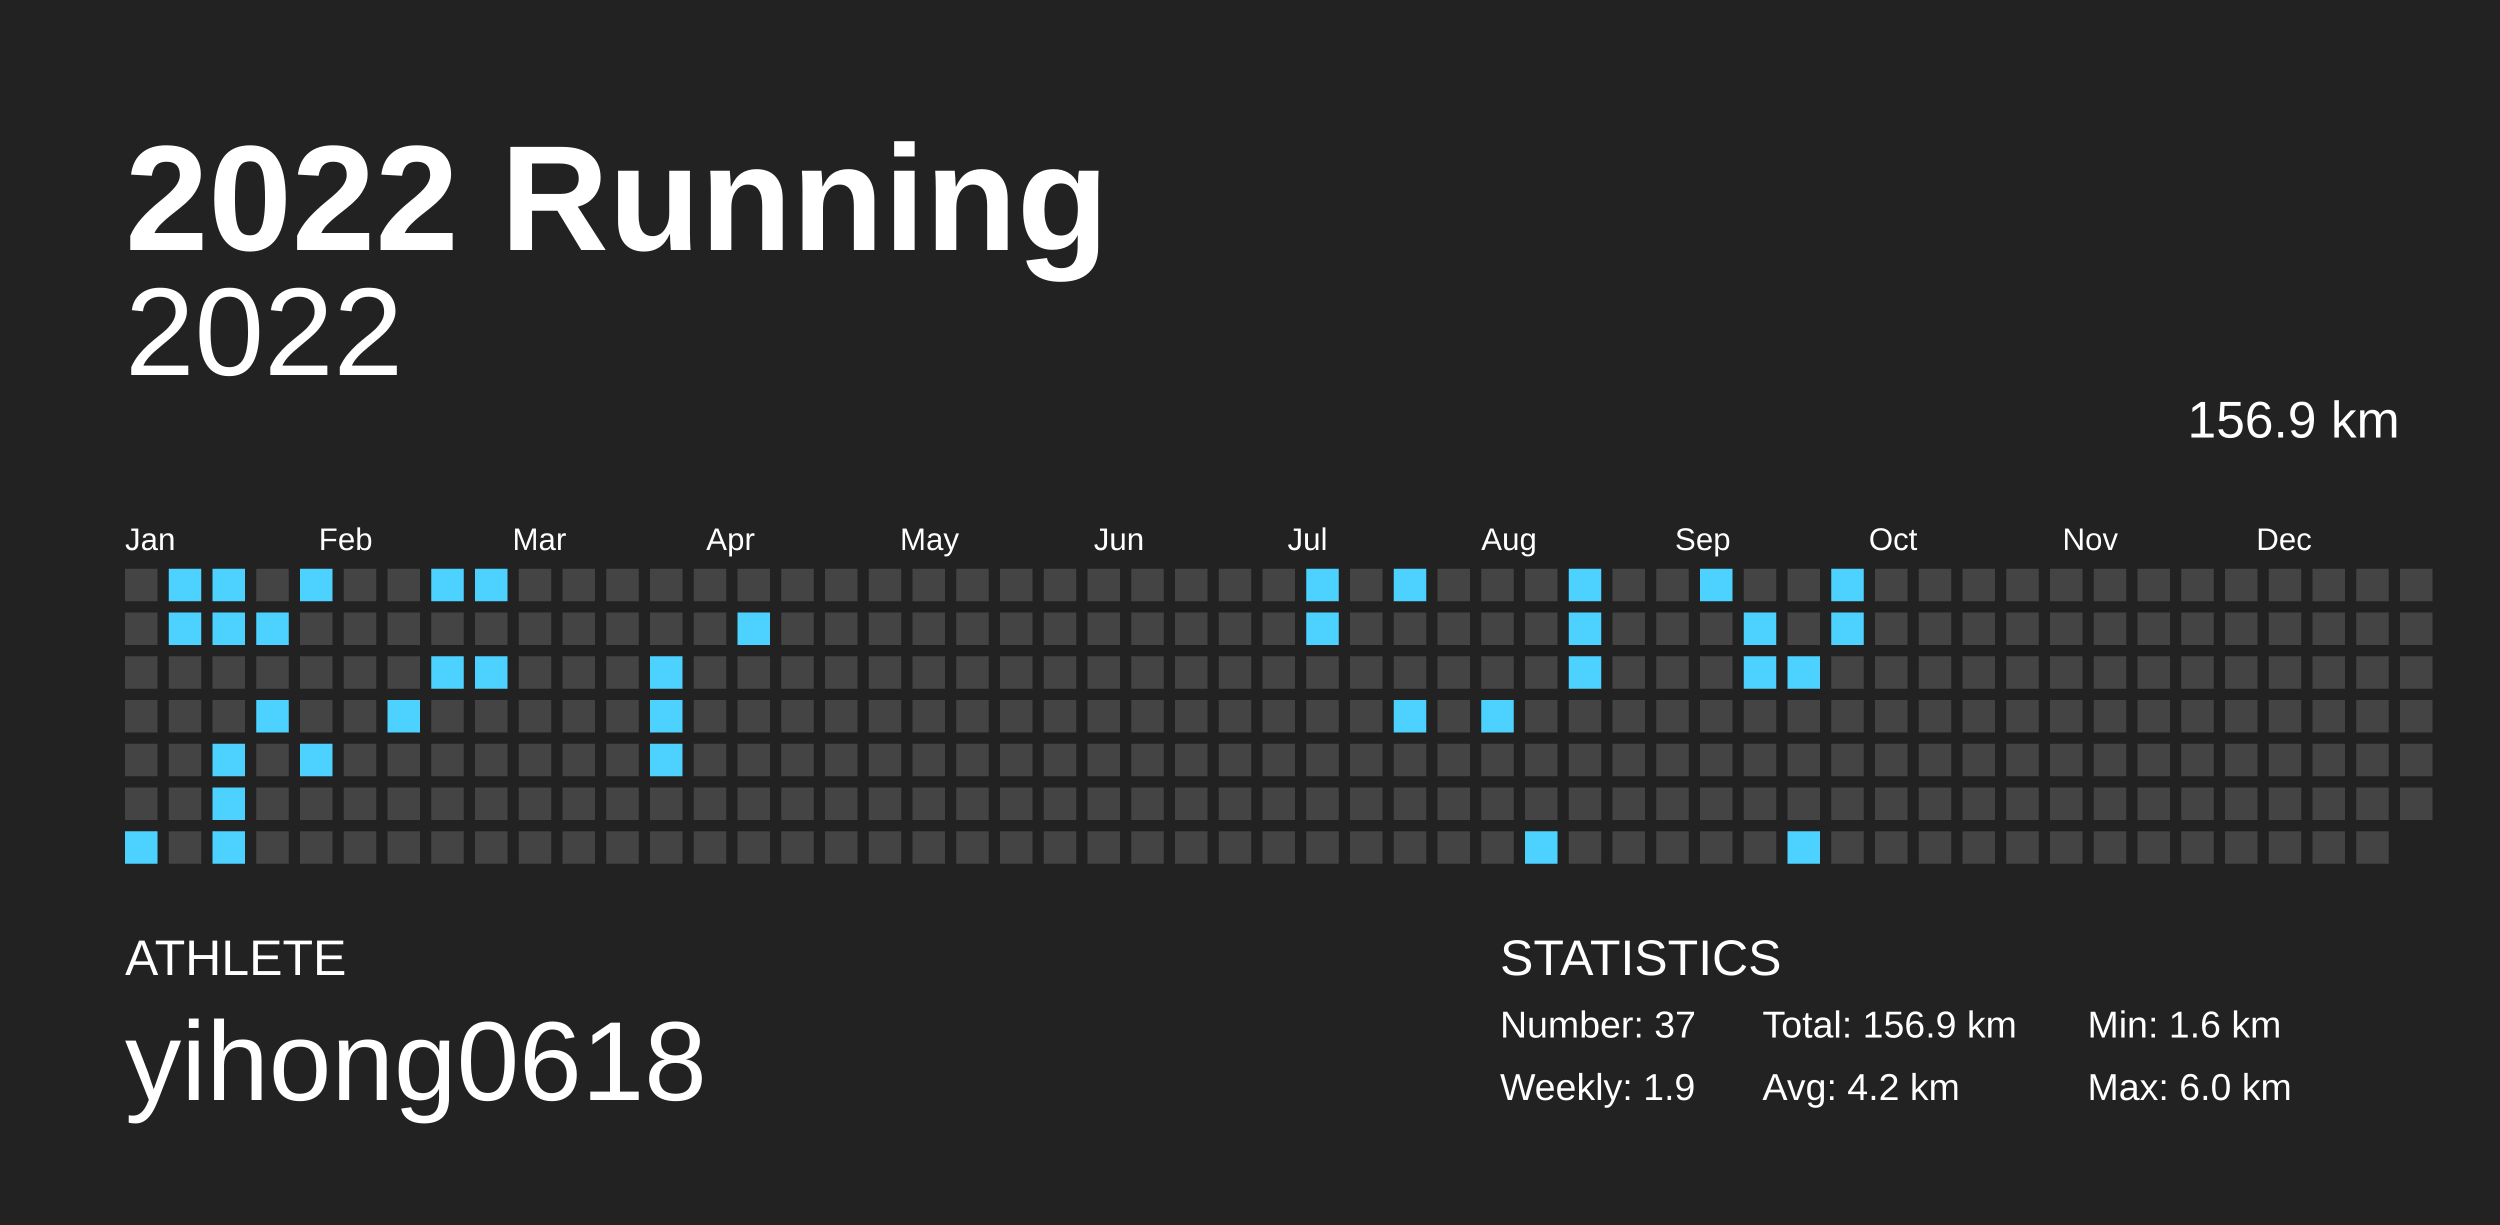
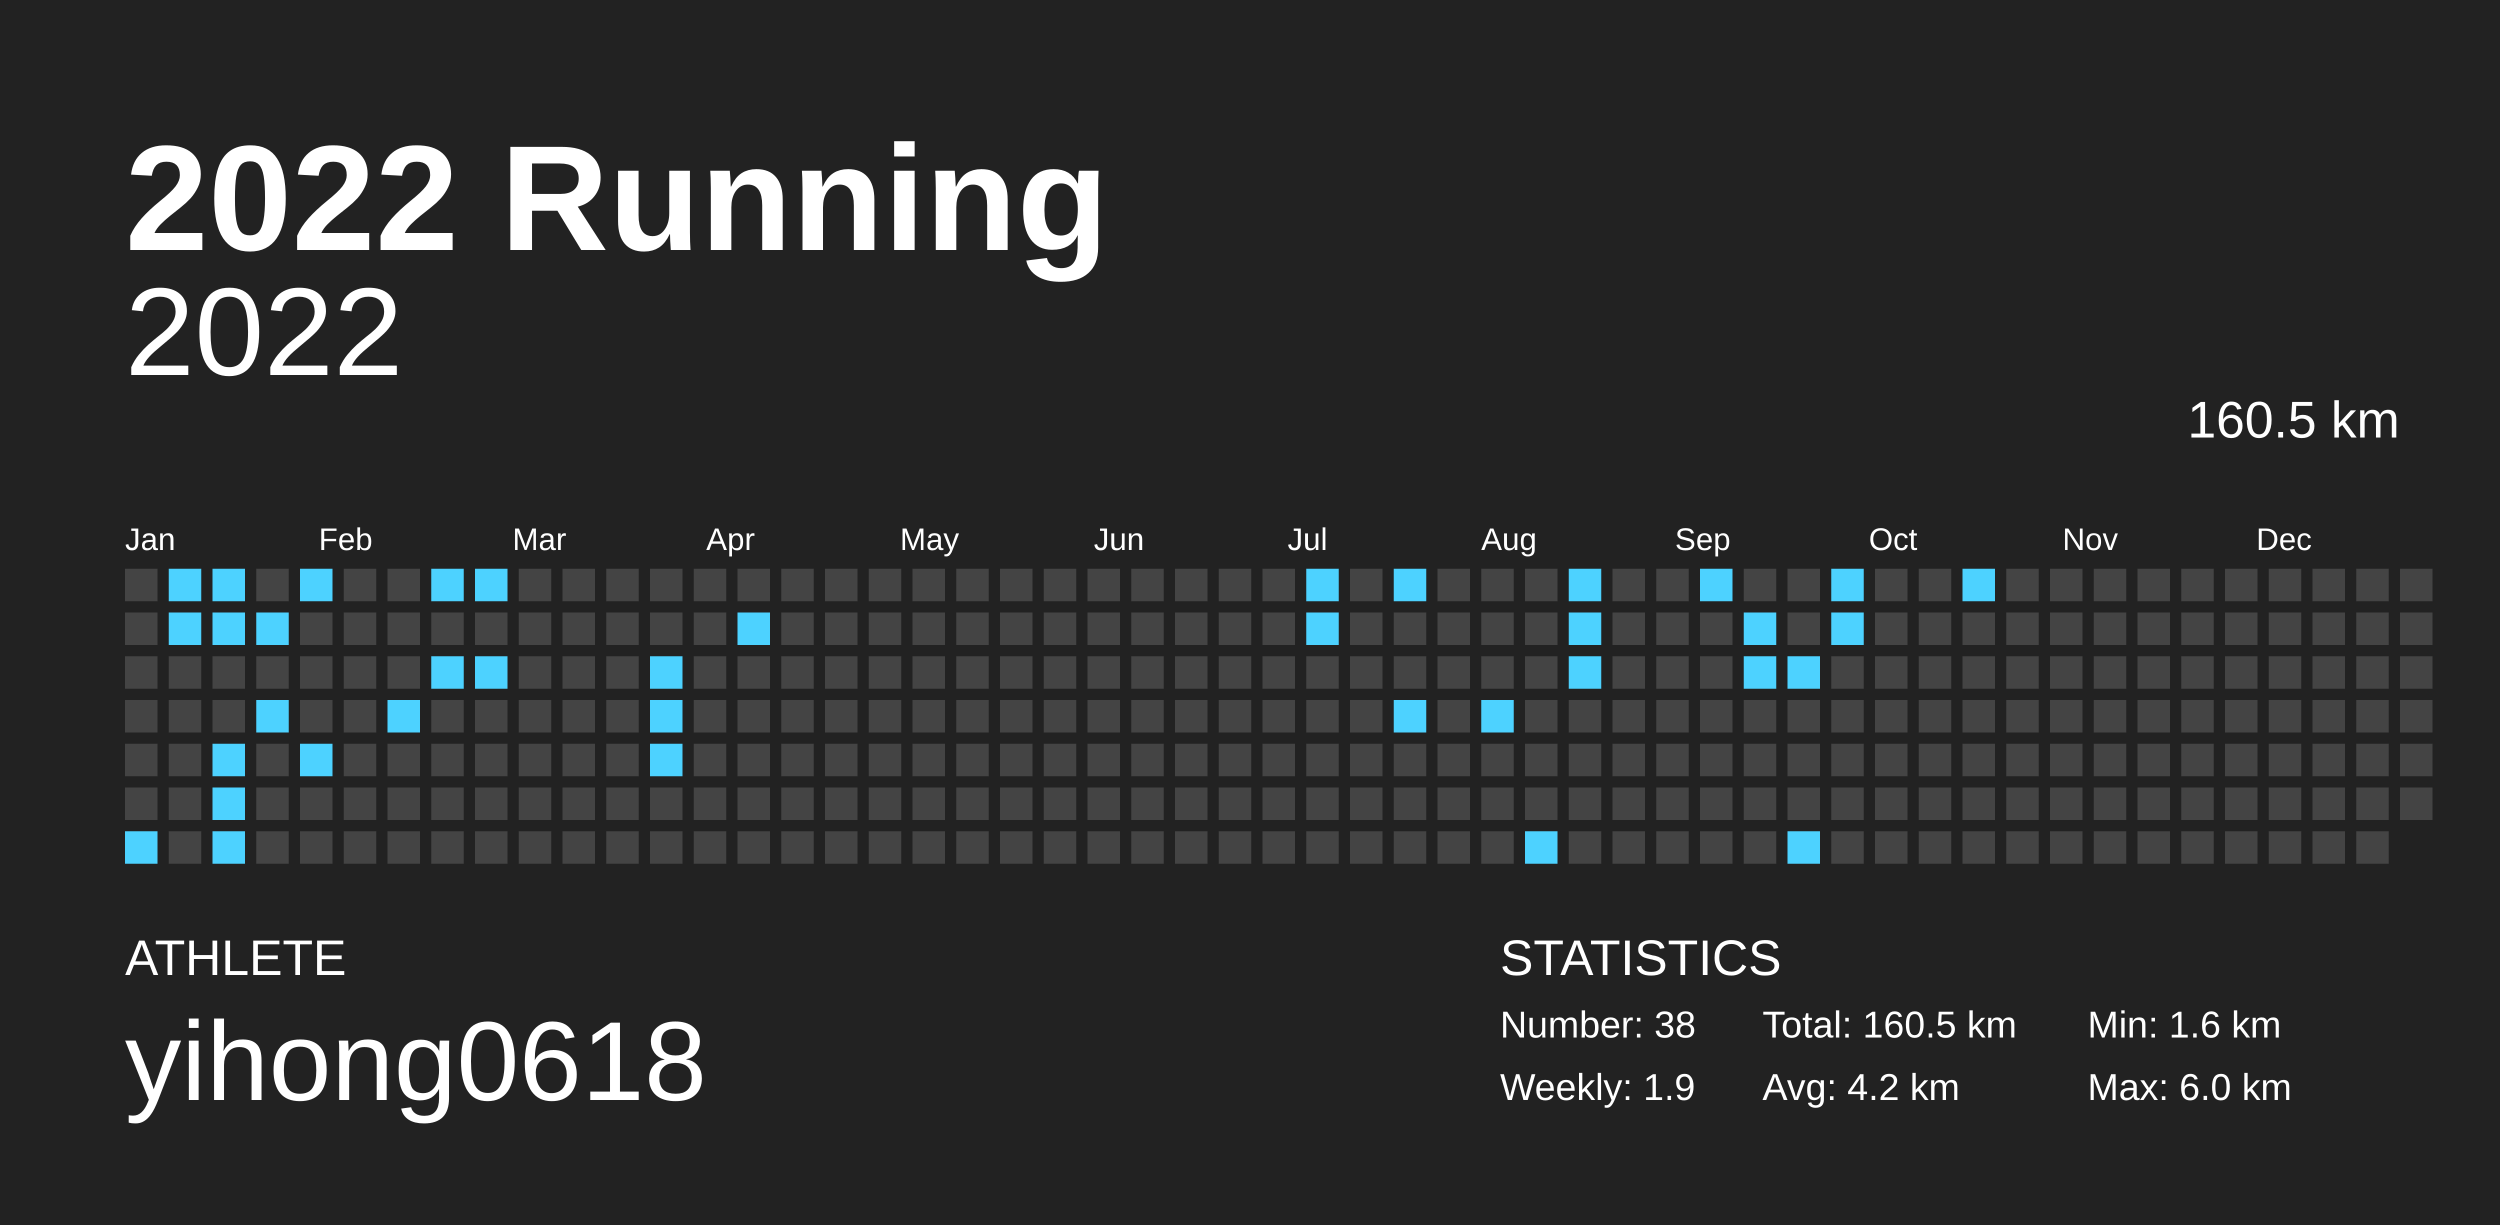
<svg xmlns="http://www.w3.org/2000/svg" baseProfile="full" height="98mm" version="1.1" viewBox="0,0,200,98" width="200mm">
  <defs />
  <rect fill="#222222" height="98" width="200" x="0" y="0" />
  <text fill="#FFFFFF" style="font-size:12px; font-family:Arial; font-weight:bold;" x="10" y="20">2022 Running</text>
  <text fill="#FFFFFF" style="font-size:4px; font-family:Arial" x="10" y="78">ATHLETE</text>
  <text fill="#FFFFFF" style="font-size:9px; font-family:Arial" x="10" y="88">yihong0618</text>
  <text fill="#FFFFFF" style="font-size:4px; font-family:Arial" x="120" y="78">STATISTICS</text>
-   <text fill="#FFFFFF" style="font-size:3px; font-family:Arial" x="120" y="83">Number: 37</text>
+   <text fill="#FFFFFF" style="font-size:3px; font-family:Arial" x="120" y="83">Number: 38</text>
  <text fill="#FFFFFF" style="font-size:3px; font-family:Arial" x="120" y="88">Weekly: 1.9</text>
-   <text fill="#FFFFFF" style="font-size:3px; font-family:Arial" x="141" y="83">Total: 156.9 km</text>
+   <text fill="#FFFFFF" style="font-size:3px; font-family:Arial" x="141" y="83">Total: 160.5 km</text>
  <text fill="#FFFFFF" style="font-size:3px; font-family:Arial" x="141" y="88">Avg: 4.2 km</text>
  <text fill="#FFFFFF" style="font-size:3px; font-family:Arial" x="167" y="83">Min: 1.6 km</text>
  <text fill="#FFFFFF" style="font-size:3px; font-family:Arial" x="167" y="88">Max: 6.0 km</text>
  <text alignment-baseline="hanging" fill="#FFFFFF" style="font-size:10.0px; font-family:Arial;" x="10" y="30">2022</text>
-   <text alignment-baseline="hanging" fill="#FFFFFF" style="font-size:4.125px; font-family:Arial;" x="175" y="35">156.9 km</text>
+   <text alignment-baseline="hanging" fill="#FFFFFF" style="font-size:4.125px; font-family:Arial;" x="175" y="35">160.5 km</text>
  <text fill="#FFFFFF" style="font-size:2.5px; font-family:Arial" x="10.0" y="44">Jan</text>
  <text fill="#FFFFFF" style="font-size:2.5px; font-family:Arial" x="25.5" y="44">Feb</text>
  <text fill="#FFFFFF" style="font-size:2.5px; font-family:Arial" x="41.0" y="44">Mar</text>
  <text fill="#FFFFFF" style="font-size:2.5px; font-family:Arial" x="56.5" y="44">Apr</text>
  <text fill="#FFFFFF" style="font-size:2.5px; font-family:Arial" x="72.0" y="44">May</text>
  <text fill="#FFFFFF" style="font-size:2.5px; font-family:Arial" x="87.5" y="44">Jun</text>
  <text fill="#FFFFFF" style="font-size:2.5px; font-family:Arial" x="103.0" y="44">Jul</text>
  <text fill="#FFFFFF" style="font-size:2.5px; font-family:Arial" x="118.5" y="44">Aug</text>
  <text fill="#FFFFFF" style="font-size:2.5px; font-family:Arial" x="134.0" y="44">Sep</text>
  <text fill="#FFFFFF" style="font-size:2.5px; font-family:Arial" x="149.5" y="44">Oct</text>
  <text fill="#FFFFFF" style="font-size:2.5px; font-family:Arial" x="165.0" y="44">Nov</text>
  <text fill="#FFFFFF" style="font-size:2.5px; font-family:Arial" x="180.5" y="44">Dec</text>
  <rect fill="#444444" height="2.6" width="2.6" x="10.0" y="45.5" />
  <rect fill="#444444" height="2.6" width="2.6" x="10.0" y="49.0" />
  <rect fill="#444444" height="2.6" width="2.6" x="10.0" y="52.5" />
  <rect fill="#444444" height="2.6" width="2.6" x="10.0" y="56.0" />
  <rect fill="#444444" height="2.6" width="2.6" x="10.0" y="59.5" />
  <rect fill="#444444" height="2.6" width="2.6" x="10.0" y="63.0" />
  <rect fill="#4dd2ff" height="2.6" width="2.6" x="10.0" y="66.5" />
  <rect fill="#4dd2ff" height="2.6" width="2.6" x="13.5" y="45.5" />
  <rect fill="#4dd2ff" height="2.6" width="2.6" x="13.5" y="49.0" />
  <rect fill="#444444" height="2.6" width="2.6" x="13.5" y="52.5" />
  <rect fill="#444444" height="2.6" width="2.6" x="13.5" y="56.0" />
  <rect fill="#444444" height="2.6" width="2.6" x="13.5" y="59.5" />
  <rect fill="#444444" height="2.6" width="2.6" x="13.5" y="63.0" />
  <rect fill="#444444" height="2.6" width="2.6" x="13.5" y="66.5" />
  <rect fill="#4dd2ff" height="2.6" width="2.6" x="17.0" y="45.5" />
  <rect fill="#4dd2ff" height="2.6" width="2.6" x="17.0" y="49.0" />
  <rect fill="#444444" height="2.6" width="2.6" x="17.0" y="52.5" />
  <rect fill="#444444" height="2.6" width="2.6" x="17.0" y="56.0" />
  <rect fill="#4dd2ff" height="2.6" width="2.6" x="17.0" y="59.5" />
  <rect fill="#4dd2ff" height="2.6" width="2.6" x="17.0" y="63.0" />
  <rect fill="#4dd2ff" height="2.6" width="2.6" x="17.0" y="66.5" />
  <rect fill="#444444" height="2.6" width="2.6" x="20.5" y="45.5" />
  <rect fill="#4dd2ff" height="2.6" width="2.6" x="20.5" y="49.0" />
  <rect fill="#444444" height="2.6" width="2.6" x="20.5" y="52.5" />
  <rect fill="#4dd2ff" height="2.6" width="2.6" x="20.5" y="56.0" />
  <rect fill="#444444" height="2.6" width="2.6" x="20.5" y="59.5" />
  <rect fill="#444444" height="2.6" width="2.6" x="20.5" y="63.0" />
  <rect fill="#444444" height="2.6" width="2.6" x="20.5" y="66.5" />
  <rect fill="#4dd2ff" height="2.6" width="2.6" x="24.0" y="45.5" />
  <rect fill="#444444" height="2.6" width="2.6" x="24.0" y="49.0" />
  <rect fill="#444444" height="2.6" width="2.6" x="24.0" y="52.5" />
  <rect fill="#444444" height="2.6" width="2.6" x="24.0" y="56.0" />
  <rect fill="#4dd2ff" height="2.6" width="2.6" x="24.0" y="59.5" />
  <rect fill="#444444" height="2.6" width="2.6" x="24.0" y="63.0" />
  <rect fill="#444444" height="2.6" width="2.6" x="24.0" y="66.5" />
  <rect fill="#444444" height="2.6" width="2.6" x="27.5" y="45.5" />
  <rect fill="#444444" height="2.6" width="2.6" x="27.5" y="49.0" />
  <rect fill="#444444" height="2.6" width="2.6" x="27.5" y="52.5" />
  <rect fill="#444444" height="2.6" width="2.6" x="27.5" y="56.0" />
  <rect fill="#444444" height="2.6" width="2.6" x="27.5" y="59.5" />
  <rect fill="#444444" height="2.6" width="2.6" x="27.5" y="63.0" />
  <rect fill="#444444" height="2.6" width="2.6" x="27.5" y="66.5" />
  <rect fill="#444444" height="2.6" width="2.6" x="31.0" y="45.5" />
  <rect fill="#444444" height="2.6" width="2.6" x="31.0" y="49.0" />
  <rect fill="#444444" height="2.6" width="2.6" x="31.0" y="52.5" />
  <rect fill="#4dd2ff" height="2.6" width="2.6" x="31.0" y="56.0" />
  <rect fill="#444444" height="2.6" width="2.6" x="31.0" y="59.5" />
  <rect fill="#444444" height="2.6" width="2.6" x="31.0" y="63.0" />
  <rect fill="#444444" height="2.6" width="2.6" x="31.0" y="66.5" />
  <rect fill="#4dd2ff" height="2.6" width="2.6" x="34.5" y="45.5" />
  <rect fill="#444444" height="2.6" width="2.6" x="34.5" y="49.0" />
  <rect fill="#4dd2ff" height="2.6" width="2.6" x="34.5" y="52.5" />
  <rect fill="#444444" height="2.6" width="2.6" x="34.5" y="56.0" />
  <rect fill="#444444" height="2.6" width="2.6" x="34.5" y="59.5" />
  <rect fill="#444444" height="2.6" width="2.6" x="34.5" y="63.0" />
  <rect fill="#444444" height="2.6" width="2.6" x="34.5" y="66.5" />
  <rect fill="#4dd2ff" height="2.6" width="2.6" x="38.0" y="45.5" />
  <rect fill="#444444" height="2.6" width="2.6" x="38.0" y="49.0" />
  <rect fill="#4dd2ff" height="2.6" width="2.6" x="38.0" y="52.5" />
  <rect fill="#444444" height="2.6" width="2.6" x="38.0" y="56.0" />
  <rect fill="#444444" height="2.6" width="2.6" x="38.0" y="59.5" />
  <rect fill="#444444" height="2.6" width="2.6" x="38.0" y="63.0" />
  <rect fill="#444444" height="2.6" width="2.6" x="38.0" y="66.5" />
  <rect fill="#444444" height="2.6" width="2.6" x="41.5" y="45.5" />
  <rect fill="#444444" height="2.6" width="2.6" x="41.5" y="49.0" />
  <rect fill="#444444" height="2.6" width="2.6" x="41.5" y="52.5" />
  <rect fill="#444444" height="2.6" width="2.6" x="41.5" y="56.0" />
  <rect fill="#444444" height="2.6" width="2.6" x="41.5" y="59.5" />
  <rect fill="#444444" height="2.6" width="2.6" x="41.5" y="63.0" />
  <rect fill="#444444" height="2.6" width="2.6" x="41.5" y="66.5" />
  <rect fill="#444444" height="2.6" width="2.6" x="45.0" y="45.5" />
  <rect fill="#444444" height="2.6" width="2.6" x="45.0" y="49.0" />
  <rect fill="#444444" height="2.6" width="2.6" x="45.0" y="52.5" />
  <rect fill="#444444" height="2.6" width="2.6" x="45.0" y="56.0" />
  <rect fill="#444444" height="2.6" width="2.6" x="45.0" y="59.5" />
  <rect fill="#444444" height="2.6" width="2.6" x="45.0" y="63.0" />
  <rect fill="#444444" height="2.6" width="2.6" x="45.0" y="66.5" />
  <rect fill="#444444" height="2.6" width="2.6" x="48.5" y="45.5" />
  <rect fill="#444444" height="2.6" width="2.6" x="48.5" y="49.0" />
  <rect fill="#444444" height="2.6" width="2.6" x="48.5" y="52.5" />
  <rect fill="#444444" height="2.6" width="2.6" x="48.5" y="56.0" />
  <rect fill="#444444" height="2.6" width="2.6" x="48.5" y="59.5" />
  <rect fill="#444444" height="2.6" width="2.6" x="48.5" y="63.0" />
  <rect fill="#444444" height="2.6" width="2.6" x="48.5" y="66.5" />
  <rect fill="#444444" height="2.6" width="2.6" x="52.0" y="45.5" />
  <rect fill="#444444" height="2.6" width="2.6" x="52.0" y="49.0" />
  <rect fill="#4dd2ff" height="2.6" width="2.6" x="52.0" y="52.5" />
  <rect fill="#4dd2ff" height="2.6" width="2.6" x="52.0" y="56.0" />
  <rect fill="#4dd2ff" height="2.6" width="2.6" x="52.0" y="59.5" />
  <rect fill="#444444" height="2.6" width="2.6" x="52.0" y="63.0" />
  <rect fill="#444444" height="2.6" width="2.6" x="52.0" y="66.5" />
  <rect fill="#444444" height="2.6" width="2.6" x="55.5" y="45.5" />
  <rect fill="#444444" height="2.6" width="2.6" x="55.5" y="49.0" />
  <rect fill="#444444" height="2.6" width="2.6" x="55.5" y="52.5" />
  <rect fill="#444444" height="2.6" width="2.6" x="55.5" y="56.0" />
  <rect fill="#444444" height="2.6" width="2.6" x="55.5" y="59.5" />
  <rect fill="#444444" height="2.6" width="2.6" x="55.5" y="63.0" />
  <rect fill="#444444" height="2.6" width="2.6" x="55.5" y="66.5" />
  <rect fill="#444444" height="2.6" width="2.6" x="59.0" y="45.5" />
  <rect fill="#4dd2ff" height="2.6" width="2.6" x="59.0" y="49.0" />
  <rect fill="#444444" height="2.6" width="2.6" x="59.0" y="52.5" />
  <rect fill="#444444" height="2.6" width="2.6" x="59.0" y="56.0" />
  <rect fill="#444444" height="2.6" width="2.6" x="59.0" y="59.5" />
  <rect fill="#444444" height="2.6" width="2.6" x="59.0" y="63.0" />
  <rect fill="#444444" height="2.6" width="2.6" x="59.0" y="66.5" />
  <rect fill="#444444" height="2.6" width="2.6" x="62.5" y="45.5" />
  <rect fill="#444444" height="2.6" width="2.6" x="62.5" y="49.0" />
  <rect fill="#444444" height="2.6" width="2.6" x="62.5" y="52.5" />
  <rect fill="#444444" height="2.6" width="2.6" x="62.5" y="56.0" />
  <rect fill="#444444" height="2.6" width="2.6" x="62.5" y="59.5" />
  <rect fill="#444444" height="2.6" width="2.6" x="62.5" y="63.0" />
  <rect fill="#444444" height="2.6" width="2.6" x="62.5" y="66.5" />
  <rect fill="#444444" height="2.6" width="2.6" x="66.0" y="45.5" />
  <rect fill="#444444" height="2.6" width="2.6" x="66.0" y="49.0" />
  <rect fill="#444444" height="2.6" width="2.6" x="66.0" y="52.5" />
  <rect fill="#444444" height="2.6" width="2.6" x="66.0" y="56.0" />
  <rect fill="#444444" height="2.6" width="2.6" x="66.0" y="59.5" />
  <rect fill="#444444" height="2.6" width="2.6" x="66.0" y="63.0" />
  <rect fill="#444444" height="2.6" width="2.6" x="66.0" y="66.5" />
  <rect fill="#444444" height="2.6" width="2.6" x="69.5" y="45.5" />
  <rect fill="#444444" height="2.6" width="2.6" x="69.5" y="49.0" />
  <rect fill="#444444" height="2.6" width="2.6" x="69.5" y="52.5" />
  <rect fill="#444444" height="2.6" width="2.6" x="69.5" y="56.0" />
  <rect fill="#444444" height="2.6" width="2.6" x="69.5" y="59.5" />
  <rect fill="#444444" height="2.6" width="2.6" x="69.5" y="63.0" />
  <rect fill="#444444" height="2.6" width="2.6" x="69.5" y="66.5" />
  <rect fill="#444444" height="2.6" width="2.6" x="73.0" y="45.5" />
  <rect fill="#444444" height="2.6" width="2.6" x="73.0" y="49.0" />
  <rect fill="#444444" height="2.6" width="2.6" x="73.0" y="52.5" />
  <rect fill="#444444" height="2.6" width="2.6" x="73.0" y="56.0" />
  <rect fill="#444444" height="2.6" width="2.6" x="73.0" y="59.5" />
  <rect fill="#444444" height="2.6" width="2.6" x="73.0" y="63.0" />
  <rect fill="#444444" height="2.6" width="2.6" x="73.0" y="66.5" />
  <rect fill="#444444" height="2.6" width="2.6" x="76.5" y="45.5" />
  <rect fill="#444444" height="2.6" width="2.6" x="76.5" y="49.0" />
  <rect fill="#444444" height="2.6" width="2.6" x="76.5" y="52.5" />
  <rect fill="#444444" height="2.6" width="2.6" x="76.5" y="56.0" />
  <rect fill="#444444" height="2.6" width="2.6" x="76.5" y="59.5" />
  <rect fill="#444444" height="2.6" width="2.6" x="76.5" y="63.0" />
  <rect fill="#444444" height="2.6" width="2.6" x="76.5" y="66.5" />
  <rect fill="#444444" height="2.6" width="2.6" x="80.0" y="45.5" />
  <rect fill="#444444" height="2.6" width="2.6" x="80.0" y="49.0" />
  <rect fill="#444444" height="2.6" width="2.6" x="80.0" y="52.5" />
  <rect fill="#444444" height="2.6" width="2.6" x="80.0" y="56.0" />
  <rect fill="#444444" height="2.6" width="2.6" x="80.0" y="59.5" />
  <rect fill="#444444" height="2.6" width="2.6" x="80.0" y="63.0" />
  <rect fill="#444444" height="2.6" width="2.6" x="80.0" y="66.5" />
  <rect fill="#444444" height="2.6" width="2.6" x="83.5" y="45.5" />
  <rect fill="#444444" height="2.6" width="2.6" x="83.5" y="49.0" />
  <rect fill="#444444" height="2.6" width="2.6" x="83.5" y="52.5" />
  <rect fill="#444444" height="2.6" width="2.6" x="83.5" y="56.0" />
  <rect fill="#444444" height="2.6" width="2.6" x="83.5" y="59.5" />
  <rect fill="#444444" height="2.6" width="2.6" x="83.5" y="63.0" />
  <rect fill="#444444" height="2.6" width="2.6" x="83.5" y="66.5" />
  <rect fill="#444444" height="2.6" width="2.6" x="87.0" y="45.5" />
  <rect fill="#444444" height="2.6" width="2.6" x="87.0" y="49.0" />
  <rect fill="#444444" height="2.6" width="2.6" x="87.0" y="52.5" />
  <rect fill="#444444" height="2.6" width="2.6" x="87.0" y="56.0" />
  <rect fill="#444444" height="2.6" width="2.6" x="87.0" y="59.5" />
  <rect fill="#444444" height="2.6" width="2.6" x="87.0" y="63.0" />
  <rect fill="#444444" height="2.6" width="2.6" x="87.0" y="66.5" />
  <rect fill="#444444" height="2.6" width="2.6" x="90.5" y="45.5" />
  <rect fill="#444444" height="2.6" width="2.6" x="90.5" y="49.0" />
  <rect fill="#444444" height="2.6" width="2.6" x="90.5" y="52.5" />
  <rect fill="#444444" height="2.6" width="2.6" x="90.5" y="56.0" />
  <rect fill="#444444" height="2.6" width="2.6" x="90.5" y="59.5" />
  <rect fill="#444444" height="2.6" width="2.6" x="90.5" y="63.0" />
  <rect fill="#444444" height="2.6" width="2.6" x="90.5" y="66.5" />
  <rect fill="#444444" height="2.6" width="2.6" x="94.0" y="45.5" />
  <rect fill="#444444" height="2.6" width="2.6" x="94.0" y="49.0" />
  <rect fill="#444444" height="2.6" width="2.6" x="94.0" y="52.5" />
  <rect fill="#444444" height="2.6" width="2.6" x="94.0" y="56.0" />
  <rect fill="#444444" height="2.6" width="2.6" x="94.0" y="59.5" />
  <rect fill="#444444" height="2.6" width="2.6" x="94.0" y="63.0" />
  <rect fill="#444444" height="2.6" width="2.6" x="94.0" y="66.5" />
  <rect fill="#444444" height="2.6" width="2.6" x="97.5" y="45.5" />
  <rect fill="#444444" height="2.6" width="2.6" x="97.5" y="49.0" />
  <rect fill="#444444" height="2.6" width="2.6" x="97.5" y="52.5" />
  <rect fill="#444444" height="2.6" width="2.6" x="97.5" y="56.0" />
  <rect fill="#444444" height="2.6" width="2.6" x="97.5" y="59.5" />
  <rect fill="#444444" height="2.6" width="2.6" x="97.5" y="63.0" />
  <rect fill="#444444" height="2.6" width="2.6" x="97.5" y="66.5" />
  <rect fill="#444444" height="2.6" width="2.6" x="101.0" y="45.5" />
  <rect fill="#444444" height="2.6" width="2.6" x="101.0" y="49.0" />
  <rect fill="#444444" height="2.6" width="2.6" x="101.0" y="52.5" />
  <rect fill="#444444" height="2.6" width="2.6" x="101.0" y="56.0" />
  <rect fill="#444444" height="2.6" width="2.6" x="101.0" y="59.5" />
  <rect fill="#444444" height="2.6" width="2.6" x="101.0" y="63.0" />
  <rect fill="#444444" height="2.6" width="2.6" x="101.0" y="66.5" />
  <rect fill="#4dd2ff" height="2.6" width="2.6" x="104.5" y="45.5" />
  <rect fill="#4dd2ff" height="2.6" width="2.6" x="104.5" y="49.0" />
  <rect fill="#444444" height="2.6" width="2.6" x="104.5" y="52.5" />
  <rect fill="#444444" height="2.6" width="2.6" x="104.5" y="56.0" />
  <rect fill="#444444" height="2.6" width="2.6" x="104.5" y="59.5" />
  <rect fill="#444444" height="2.6" width="2.6" x="104.5" y="63.0" />
  <rect fill="#444444" height="2.6" width="2.6" x="104.5" y="66.5" />
  <rect fill="#444444" height="2.6" width="2.6" x="108.0" y="45.5" />
  <rect fill="#444444" height="2.6" width="2.6" x="108.0" y="49.0" />
  <rect fill="#444444" height="2.6" width="2.6" x="108.0" y="52.5" />
  <rect fill="#444444" height="2.6" width="2.6" x="108.0" y="56.0" />
  <rect fill="#444444" height="2.6" width="2.6" x="108.0" y="59.5" />
  <rect fill="#444444" height="2.6" width="2.6" x="108.0" y="63.0" />
  <rect fill="#444444" height="2.6" width="2.6" x="108.0" y="66.5" />
  <rect fill="#4dd2ff" height="2.6" width="2.6" x="111.5" y="45.5" />
  <rect fill="#444444" height="2.6" width="2.6" x="111.5" y="49.0" />
  <rect fill="#444444" height="2.6" width="2.6" x="111.5" y="52.5" />
  <rect fill="#4dd2ff" height="2.6" width="2.6" x="111.5" y="56.0" />
  <rect fill="#444444" height="2.6" width="2.6" x="111.5" y="59.5" />
  <rect fill="#444444" height="2.6" width="2.6" x="111.5" y="63.0" />
  <rect fill="#444444" height="2.6" width="2.6" x="111.5" y="66.5" />
  <rect fill="#444444" height="2.6" width="2.6" x="115.0" y="45.5" />
  <rect fill="#444444" height="2.6" width="2.6" x="115.0" y="49.0" />
  <rect fill="#444444" height="2.6" width="2.6" x="115.0" y="52.5" />
  <rect fill="#444444" height="2.6" width="2.6" x="115.0" y="56.0" />
  <rect fill="#444444" height="2.6" width="2.6" x="115.0" y="59.5" />
  <rect fill="#444444" height="2.6" width="2.6" x="115.0" y="63.0" />
  <rect fill="#444444" height="2.6" width="2.6" x="115.0" y="66.5" />
  <rect fill="#444444" height="2.6" width="2.6" x="118.5" y="45.5" />
  <rect fill="#444444" height="2.6" width="2.6" x="118.5" y="49.0" />
  <rect fill="#444444" height="2.6" width="2.6" x="118.5" y="52.5" />
  <rect fill="#4dd2ff" height="2.6" width="2.6" x="118.5" y="56.0" />
  <rect fill="#444444" height="2.6" width="2.6" x="118.5" y="59.5" />
  <rect fill="#444444" height="2.6" width="2.6" x="118.5" y="63.0" />
  <rect fill="#444444" height="2.6" width="2.6" x="118.5" y="66.5" />
  <rect fill="#444444" height="2.6" width="2.6" x="122.0" y="45.5" />
  <rect fill="#444444" height="2.6" width="2.6" x="122.0" y="49.0" />
  <rect fill="#444444" height="2.6" width="2.6" x="122.0" y="52.5" />
  <rect fill="#444444" height="2.6" width="2.6" x="122.0" y="56.0" />
  <rect fill="#444444" height="2.6" width="2.6" x="122.0" y="59.5" />
  <rect fill="#444444" height="2.6" width="2.6" x="122.0" y="63.0" />
  <rect fill="#4dd2ff" height="2.6" width="2.6" x="122.0" y="66.5" />
  <rect fill="#4dd2ff" height="2.6" width="2.6" x="125.5" y="45.5" />
  <rect fill="#4dd2ff" height="2.6" width="2.6" x="125.5" y="49.0" />
  <rect fill="#4dd2ff" height="2.6" width="2.6" x="125.5" y="52.5" />
  <rect fill="#444444" height="2.6" width="2.6" x="125.5" y="56.0" />
  <rect fill="#444444" height="2.6" width="2.6" x="125.5" y="59.5" />
  <rect fill="#444444" height="2.6" width="2.6" x="125.5" y="63.0" />
  <rect fill="#444444" height="2.6" width="2.6" x="125.5" y="66.5" />
  <rect fill="#444444" height="2.6" width="2.6" x="129.0" y="45.5" />
  <rect fill="#444444" height="2.6" width="2.6" x="129.0" y="49.0" />
  <rect fill="#444444" height="2.6" width="2.6" x="129.0" y="52.5" />
  <rect fill="#444444" height="2.6" width="2.6" x="129.0" y="56.0" />
  <rect fill="#444444" height="2.6" width="2.6" x="129.0" y="59.5" />
  <rect fill="#444444" height="2.6" width="2.6" x="129.0" y="63.0" />
  <rect fill="#444444" height="2.6" width="2.6" x="129.0" y="66.5" />
  <rect fill="#444444" height="2.6" width="2.6" x="132.5" y="45.5" />
  <rect fill="#444444" height="2.6" width="2.6" x="132.5" y="49.0" />
  <rect fill="#444444" height="2.6" width="2.6" x="132.5" y="52.5" />
  <rect fill="#444444" height="2.6" width="2.6" x="132.5" y="56.0" />
  <rect fill="#444444" height="2.6" width="2.6" x="132.5" y="59.5" />
  <rect fill="#444444" height="2.6" width="2.6" x="132.5" y="63.0" />
  <rect fill="#444444" height="2.6" width="2.6" x="132.5" y="66.5" />
  <rect fill="#4dd2ff" height="2.6" width="2.6" x="136.0" y="45.5" />
  <rect fill="#444444" height="2.6" width="2.6" x="136.0" y="49.0" />
  <rect fill="#444444" height="2.6" width="2.6" x="136.0" y="52.5" />
  <rect fill="#444444" height="2.6" width="2.6" x="136.0" y="56.0" />
  <rect fill="#444444" height="2.6" width="2.6" x="136.0" y="59.5" />
  <rect fill="#444444" height="2.6" width="2.6" x="136.0" y="63.0" />
  <rect fill="#444444" height="2.6" width="2.6" x="136.0" y="66.5" />
  <rect fill="#444444" height="2.6" width="2.6" x="139.5" y="45.5" />
  <rect fill="#4dd2ff" height="2.6" width="2.6" x="139.5" y="49.0" />
  <rect fill="#4dd2ff" height="2.6" width="2.6" x="139.5" y="52.5" />
  <rect fill="#444444" height="2.6" width="2.6" x="139.5" y="56.0" />
  <rect fill="#444444" height="2.6" width="2.6" x="139.5" y="59.5" />
  <rect fill="#444444" height="2.6" width="2.6" x="139.5" y="63.0" />
  <rect fill="#444444" height="2.6" width="2.6" x="139.5" y="66.5" />
  <rect fill="#444444" height="2.6" width="2.6" x="143.0" y="45.5" />
  <rect fill="#444444" height="2.6" width="2.6" x="143.0" y="49.0" />
  <rect fill="#4dd2ff" height="2.6" width="2.6" x="143.0" y="52.5" />
  <rect fill="#444444" height="2.6" width="2.6" x="143.0" y="56.0" />
  <rect fill="#444444" height="2.6" width="2.6" x="143.0" y="59.5" />
  <rect fill="#444444" height="2.6" width="2.6" x="143.0" y="63.0" />
  <rect fill="#4dd2ff" height="2.6" width="2.6" x="143.0" y="66.5" />
  <rect fill="#4dd2ff" height="2.6" width="2.6" x="146.5" y="45.5" />
  <rect fill="#4dd2ff" height="2.6" width="2.6" x="146.5" y="49.0" />
  <rect fill="#444444" height="2.6" width="2.6" x="146.5" y="52.5" />
  <rect fill="#444444" height="2.6" width="2.6" x="146.5" y="56.0" />
  <rect fill="#444444" height="2.6" width="2.6" x="146.5" y="59.5" />
  <rect fill="#444444" height="2.6" width="2.6" x="146.5" y="63.0" />
  <rect fill="#444444" height="2.6" width="2.6" x="146.5" y="66.5" />
  <rect fill="#444444" height="2.6" width="2.6" x="150.0" y="45.5" />
  <rect fill="#444444" height="2.6" width="2.6" x="150.0" y="49.0" />
  <rect fill="#444444" height="2.6" width="2.6" x="150.0" y="52.5" />
  <rect fill="#444444" height="2.6" width="2.6" x="150.0" y="56.0" />
  <rect fill="#444444" height="2.6" width="2.6" x="150.0" y="59.5" />
  <rect fill="#444444" height="2.6" width="2.6" x="150.0" y="63.0" />
  <rect fill="#444444" height="2.6" width="2.6" x="150.0" y="66.5" />
  <rect fill="#444444" height="2.6" width="2.6" x="153.5" y="45.5" />
  <rect fill="#444444" height="2.6" width="2.6" x="153.5" y="49.0" />
  <rect fill="#444444" height="2.6" width="2.6" x="153.5" y="52.5" />
  <rect fill="#444444" height="2.6" width="2.6" x="153.5" y="56.0" />
  <rect fill="#444444" height="2.6" width="2.6" x="153.5" y="59.5" />
  <rect fill="#444444" height="2.6" width="2.6" x="153.5" y="63.0" />
  <rect fill="#444444" height="2.6" width="2.6" x="153.5" y="66.5" />
-   <rect fill="#444444" height="2.6" width="2.6" x="157.0" y="45.5" />
+   <rect fill="#4dd2ff" height="2.6" width="2.6" x="157.0" y="45.5" />
  <rect fill="#444444" height="2.6" width="2.6" x="157.0" y="49.0" />
  <rect fill="#444444" height="2.6" width="2.6" x="157.0" y="52.5" />
  <rect fill="#444444" height="2.6" width="2.6" x="157.0" y="56.0" />
  <rect fill="#444444" height="2.6" width="2.6" x="157.0" y="59.5" />
  <rect fill="#444444" height="2.6" width="2.6" x="157.0" y="63.0" />
  <rect fill="#444444" height="2.6" width="2.6" x="157.0" y="66.5" />
  <rect fill="#444444" height="2.6" width="2.6" x="160.5" y="45.5" />
  <rect fill="#444444" height="2.6" width="2.6" x="160.5" y="49.0" />
  <rect fill="#444444" height="2.6" width="2.6" x="160.5" y="52.5" />
  <rect fill="#444444" height="2.6" width="2.6" x="160.5" y="56.0" />
  <rect fill="#444444" height="2.6" width="2.6" x="160.5" y="59.5" />
  <rect fill="#444444" height="2.6" width="2.6" x="160.5" y="63.0" />
  <rect fill="#444444" height="2.6" width="2.6" x="160.5" y="66.5" />
  <rect fill="#444444" height="2.6" width="2.6" x="164.0" y="45.5" />
  <rect fill="#444444" height="2.6" width="2.6" x="164.0" y="49.0" />
  <rect fill="#444444" height="2.6" width="2.6" x="164.0" y="52.5" />
  <rect fill="#444444" height="2.6" width="2.6" x="164.0" y="56.0" />
  <rect fill="#444444" height="2.6" width="2.6" x="164.0" y="59.5" />
  <rect fill="#444444" height="2.6" width="2.6" x="164.0" y="63.0" />
  <rect fill="#444444" height="2.6" width="2.6" x="164.0" y="66.5" />
  <rect fill="#444444" height="2.6" width="2.6" x="167.5" y="45.5" />
  <rect fill="#444444" height="2.6" width="2.6" x="167.5" y="49.0" />
  <rect fill="#444444" height="2.6" width="2.6" x="167.5" y="52.5" />
  <rect fill="#444444" height="2.6" width="2.6" x="167.5" y="56.0" />
  <rect fill="#444444" height="2.6" width="2.6" x="167.5" y="59.5" />
  <rect fill="#444444" height="2.6" width="2.6" x="167.5" y="63.0" />
  <rect fill="#444444" height="2.6" width="2.6" x="167.5" y="66.5" />
  <rect fill="#444444" height="2.6" width="2.6" x="171.0" y="45.5" />
  <rect fill="#444444" height="2.6" width="2.6" x="171.0" y="49.0" />
  <rect fill="#444444" height="2.6" width="2.6" x="171.0" y="52.5" />
  <rect fill="#444444" height="2.6" width="2.6" x="171.0" y="56.0" />
  <rect fill="#444444" height="2.6" width="2.6" x="171.0" y="59.5" />
  <rect fill="#444444" height="2.6" width="2.6" x="171.0" y="63.0" />
  <rect fill="#444444" height="2.6" width="2.6" x="171.0" y="66.5" />
  <rect fill="#444444" height="2.6" width="2.6" x="174.5" y="45.5" />
  <rect fill="#444444" height="2.6" width="2.6" x="174.5" y="49.0" />
  <rect fill="#444444" height="2.6" width="2.6" x="174.5" y="52.5" />
  <rect fill="#444444" height="2.6" width="2.6" x="174.5" y="56.0" />
  <rect fill="#444444" height="2.6" width="2.6" x="174.5" y="59.5" />
  <rect fill="#444444" height="2.6" width="2.6" x="174.5" y="63.0" />
  <rect fill="#444444" height="2.6" width="2.6" x="174.5" y="66.5" />
  <rect fill="#444444" height="2.6" width="2.6" x="178.0" y="45.5" />
  <rect fill="#444444" height="2.6" width="2.6" x="178.0" y="49.0" />
  <rect fill="#444444" height="2.6" width="2.6" x="178.0" y="52.5" />
  <rect fill="#444444" height="2.6" width="2.6" x="178.0" y="56.0" />
  <rect fill="#444444" height="2.6" width="2.6" x="178.0" y="59.5" />
  <rect fill="#444444" height="2.6" width="2.6" x="178.0" y="63.0" />
  <rect fill="#444444" height="2.6" width="2.6" x="178.0" y="66.5" />
  <rect fill="#444444" height="2.6" width="2.6" x="181.5" y="45.5" />
  <rect fill="#444444" height="2.6" width="2.6" x="181.5" y="49.0" />
  <rect fill="#444444" height="2.6" width="2.6" x="181.5" y="52.5" />
  <rect fill="#444444" height="2.6" width="2.6" x="181.5" y="56.0" />
  <rect fill="#444444" height="2.6" width="2.6" x="181.5" y="59.5" />
  <rect fill="#444444" height="2.6" width="2.6" x="181.5" y="63.0" />
  <rect fill="#444444" height="2.6" width="2.6" x="181.5" y="66.5" />
  <rect fill="#444444" height="2.6" width="2.6" x="185.0" y="45.5" />
  <rect fill="#444444" height="2.6" width="2.6" x="185.0" y="49.0" />
  <rect fill="#444444" height="2.6" width="2.6" x="185.0" y="52.5" />
  <rect fill="#444444" height="2.6" width="2.6" x="185.0" y="56.0" />
  <rect fill="#444444" height="2.6" width="2.6" x="185.0" y="59.5" />
  <rect fill="#444444" height="2.6" width="2.6" x="185.0" y="63.0" />
  <rect fill="#444444" height="2.6" width="2.6" x="185.0" y="66.5" />
  <rect fill="#444444" height="2.6" width="2.6" x="188.5" y="45.5" />
  <rect fill="#444444" height="2.6" width="2.6" x="188.5" y="49.0" />
  <rect fill="#444444" height="2.6" width="2.6" x="188.5" y="52.5" />
  <rect fill="#444444" height="2.6" width="2.6" x="188.5" y="56.0" />
  <rect fill="#444444" height="2.6" width="2.6" x="188.5" y="59.5" />
  <rect fill="#444444" height="2.6" width="2.6" x="188.5" y="63.0" />
  <rect fill="#444444" height="2.6" width="2.6" x="188.5" y="66.5" />
  <rect fill="#444444" height="2.6" width="2.6" x="192.0" y="45.5" />
  <rect fill="#444444" height="2.6" width="2.6" x="192.0" y="49.0" />
  <rect fill="#444444" height="2.6" width="2.6" x="192.0" y="52.5" />
  <rect fill="#444444" height="2.6" width="2.6" x="192.0" y="56.0" />
  <rect fill="#444444" height="2.6" width="2.6" x="192.0" y="59.5" />
  <rect fill="#444444" height="2.6" width="2.6" x="192.0" y="63.0" />
</svg>
